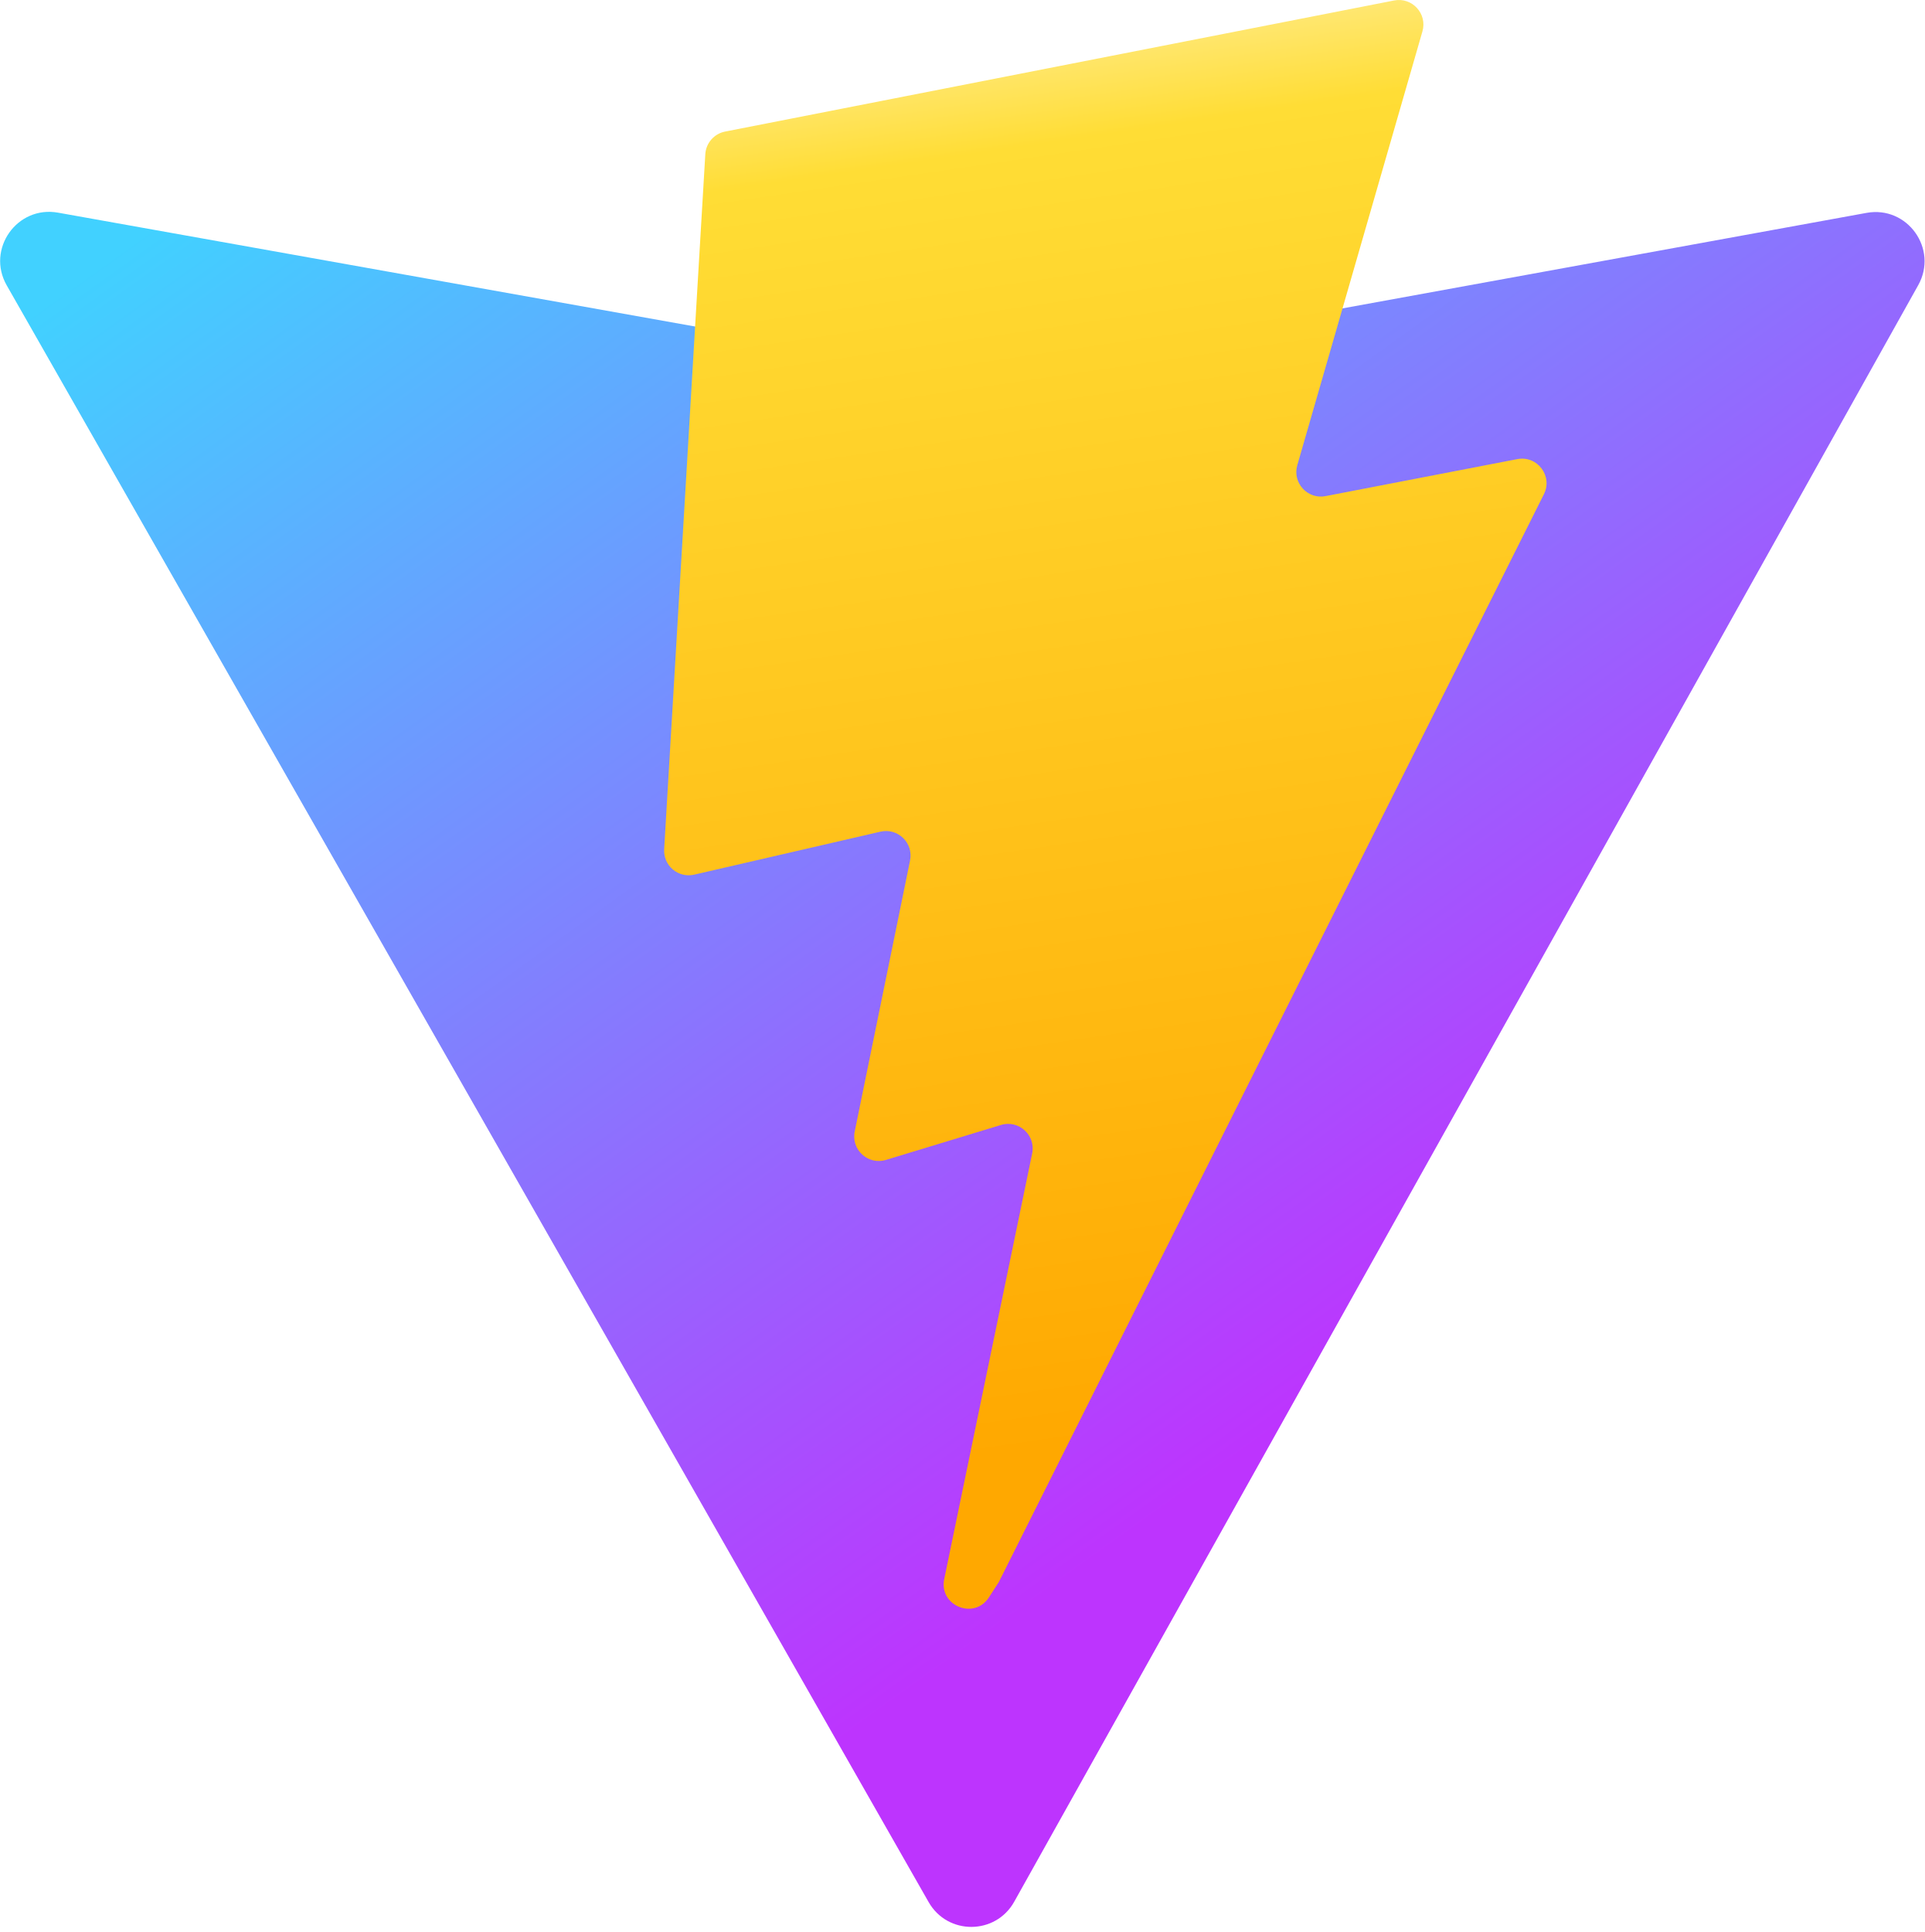
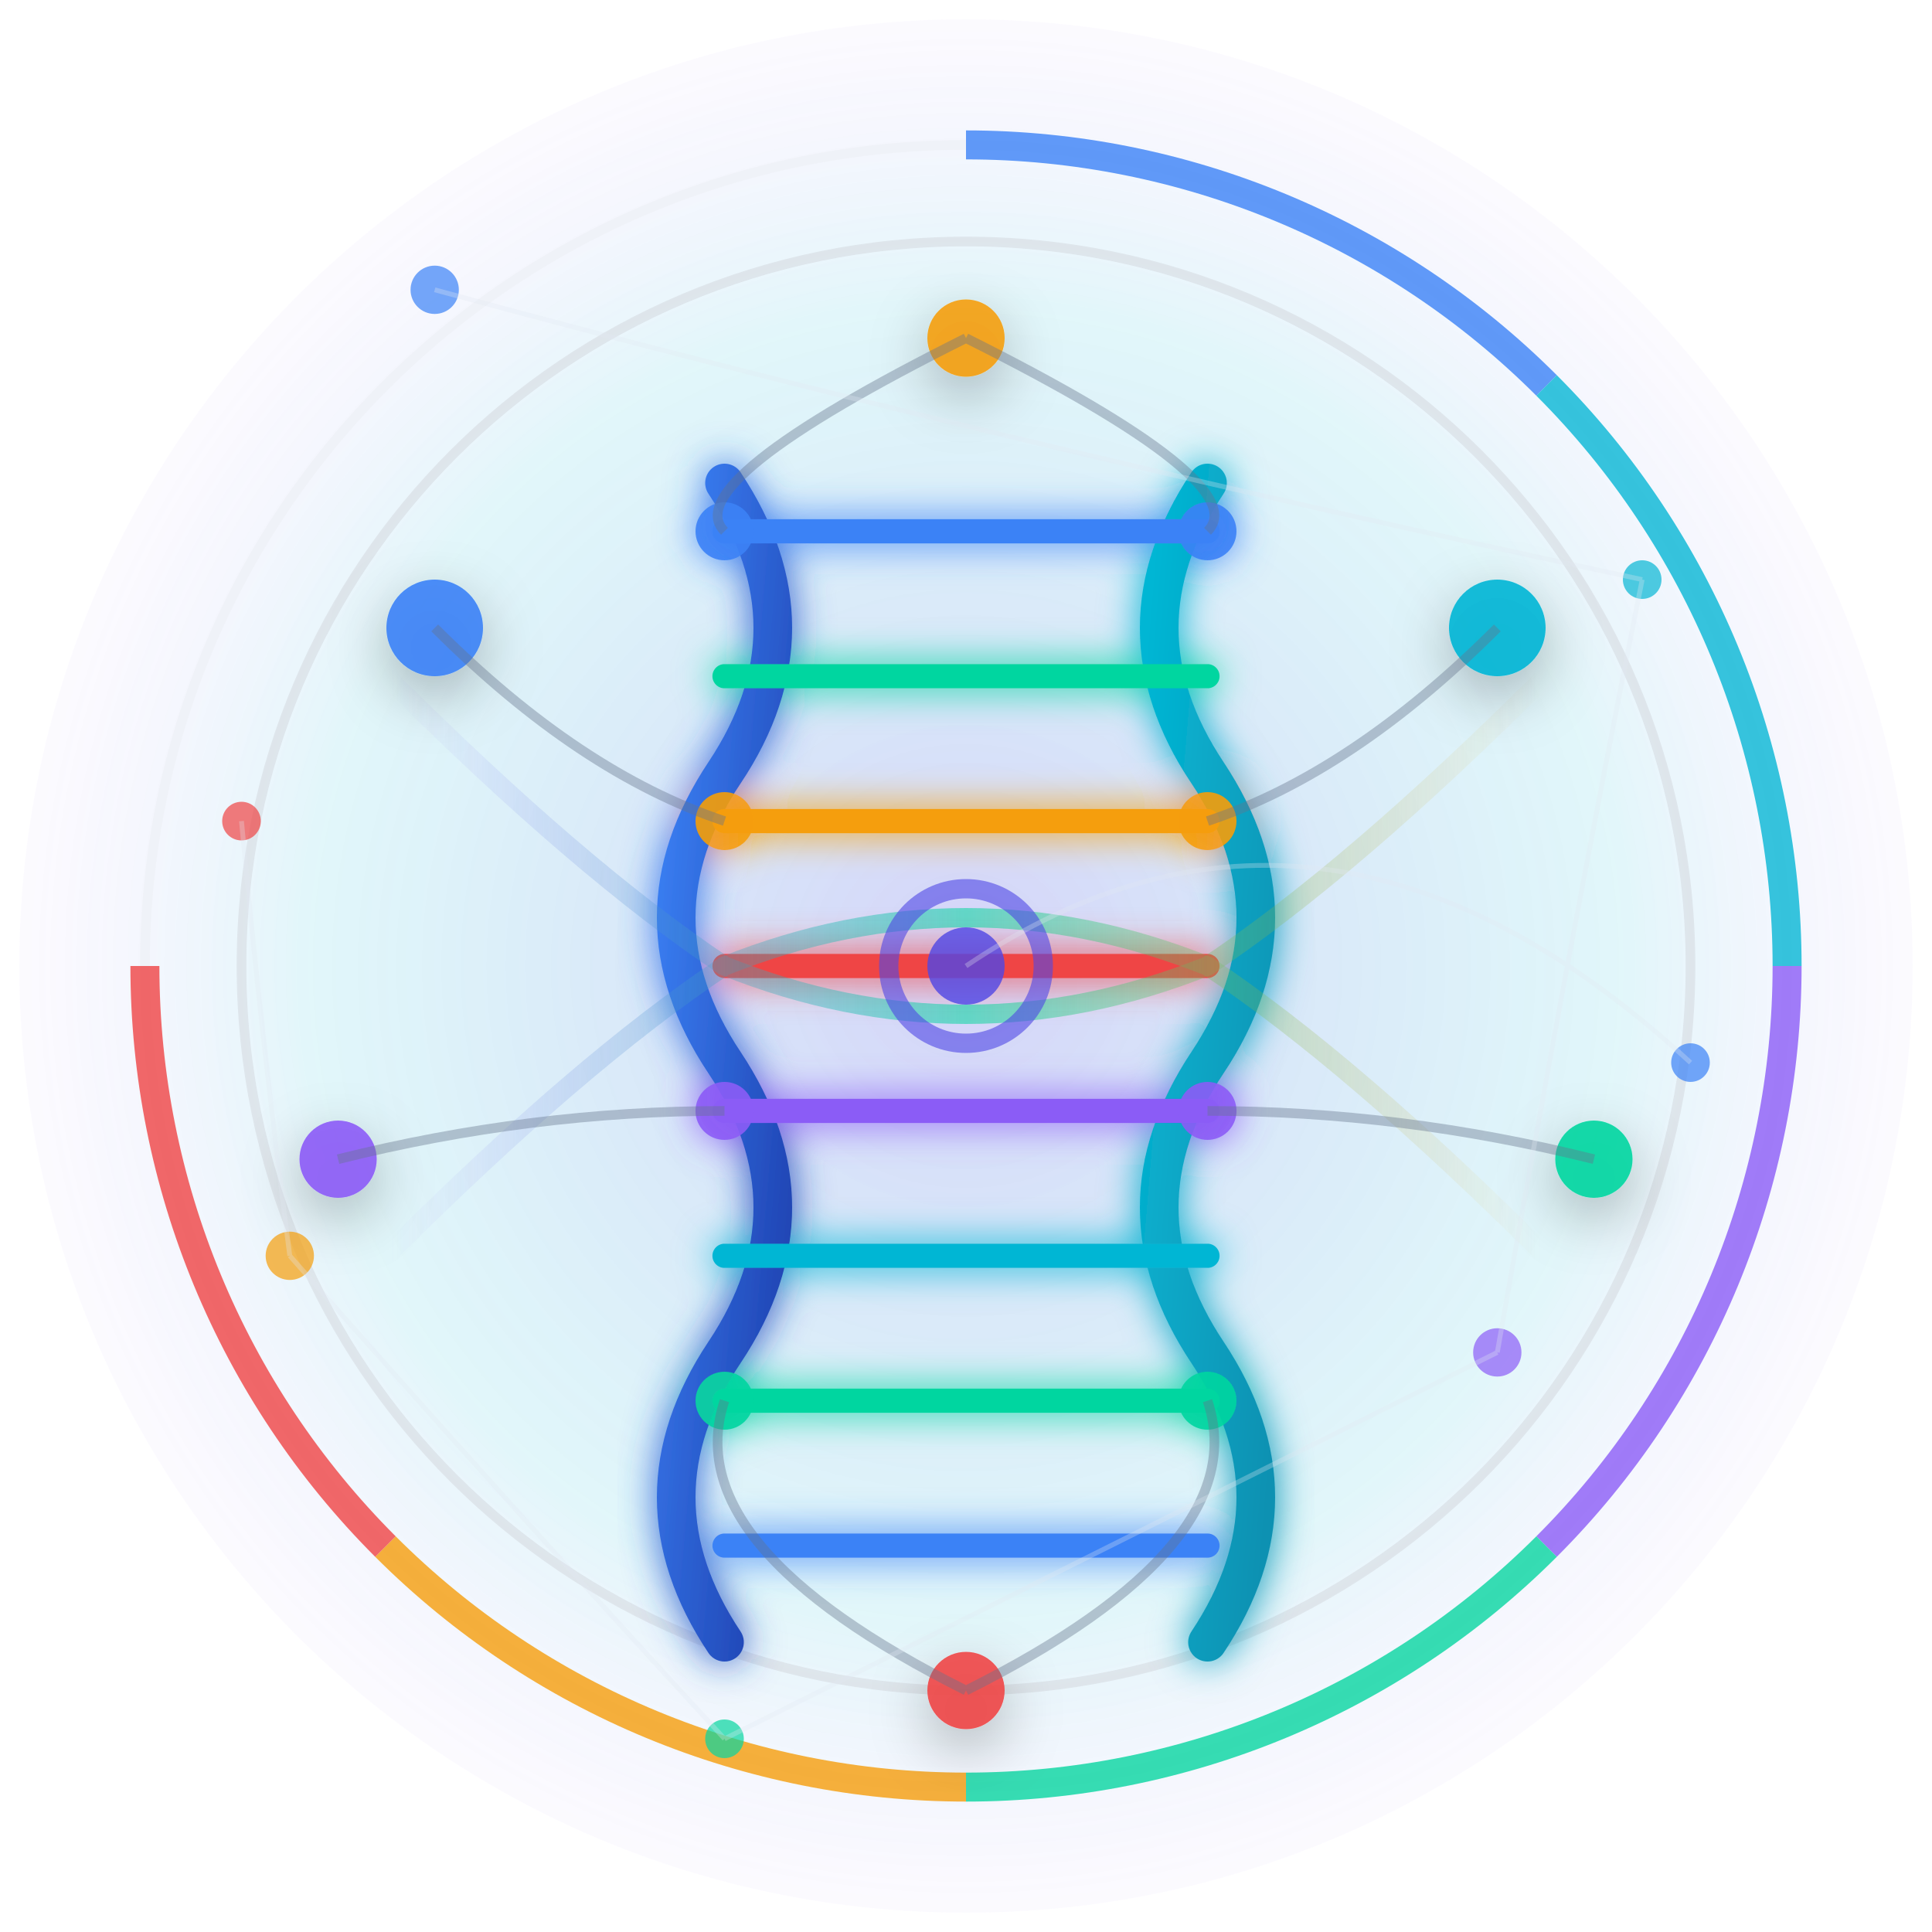
- <svg xmlns="http://www.w3.org/2000/svg" aria-hidden="true" role="img" class="iconify iconify--logos" width="31.88" height="32" preserveAspectRatio="xMidYMid meet" viewBox="0 0 256 257">
+ <svg xmlns="http://www.w3.org/2000/svg" width="200" height="200" viewBox="0 0 200 200">
  <defs>
-     <linearGradient id="IconifyId1813088fe1fbc01fb466" x1="-.828%" x2="57.636%" y1="7.652%" y2="78.411%">
-       <stop offset="0%" stop-color="#41D1FF" />
-       <stop offset="100%" stop-color="#BD34FE" />
+     <radialGradient id="centerGlow" cx="50%" cy="50%" r="50%">
+       <stop offset="0%" style="stop-color:#4f46e5;stop-opacity:0.8" />
+       <stop offset="70%" style="stop-color:#06b6d4;stop-opacity:0.4" />
+       <stop offset="100%" style="stop-color:#8b5cf6;stop-opacity:0.1" />
+     </radialGradient>
+     <linearGradient id="dnaGradient1" x1="0%" y1="0%" x2="100%" y2="100%">
+       <stop offset="0%" style="stop-color:#3b82f6" />
+       <stop offset="100%" style="stop-color:#1e40af" />
    </linearGradient>
-     <linearGradient id="IconifyId1813088fe1fbc01fb467" x1="43.376%" x2="50.316%" y1="2.242%" y2="89.03%">
-       <stop offset="0%" stop-color="#FFEA83" />
-       <stop offset="8.333%" stop-color="#FFDD35" />
-       <stop offset="100%" stop-color="#FFA800" />
+     <linearGradient id="dnaGradient2" x1="0%" y1="0%" x2="100%" y2="100%">
+       <stop offset="0%" style="stop-color:#06b6d4" />
+       <stop offset="100%" style="stop-color:#0891b2" />
    </linearGradient>
+     <linearGradient id="dataFlow" x1="0%" y1="0%" x2="100%" y2="0%">
+       <stop offset="0%" style="stop-color:#8b5cf6;stop-opacity:0" />
+       <stop offset="50%" style="stop-color:#06d6a0;stop-opacity:0.8" />
+       <stop offset="100%" style="stop-color:#f59e0b;stop-opacity:0" />
+     </linearGradient>
+     <filter id="glow">
+       <feGaussianBlur stdDeviation="2" result="coloredBlur" />
+       <feMerge>
+         <feMergeNode in="coloredBlur" />
+         <feMergeNode in="SourceGraphic" />
+       </feMerge>
+     </filter>
+     <filter id="shadow" x="-20%" y="-20%" width="140%" height="140%">
+       <feDropShadow dx="0" dy="2" stdDeviation="3" flood-opacity="0.3" />
+     </filter>
  </defs>
-   <path fill="url(#IconifyId1813088fe1fbc01fb466)" d="M255.153 37.938L134.897 252.976c-2.483 4.44-8.862 4.466-11.382.048L.875 37.958c-2.746-4.814 1.371-10.646 6.827-9.67l120.385 21.517a6.537 6.537 0 0 0 2.322-.004l117.867-21.483c5.438-.991 9.574 4.796 6.877 9.62Z" />
-   <path fill="url(#IconifyId1813088fe1fbc01fb467)" d="M185.432.063L96.44 17.501a3.268 3.268 0 0 0-2.634 3.014l-5.474 92.456a3.268 3.268 0 0 0 3.997 3.378l24.777-5.718c2.318-.535 4.413 1.507 3.936 3.838l-7.361 36.047c-.495 2.426 1.782 4.5 4.151 3.78l15.304-4.649c2.372-.72 4.652 1.36 4.15 3.788l-11.698 56.621c-.732 3.542 3.979 5.473 5.943 2.437l1.313-2.028l72.516-144.72c1.215-2.423-.88-5.186-3.54-4.672l-25.505 4.922c-2.396.462-4.435-1.77-3.759-4.114l16.646-57.705c.677-2.35-1.37-4.583-3.769-4.113Z" />
+   <circle cx="100" cy="100" r="98" fill="url(#centerGlow)" opacity="0.3" />
+   <g transform="translate(100,100)">
+     <circle r="85" fill="none" stroke="#e5e7eb" stroke-width="1" opacity="0.3" />
+     <circle r="75" fill="none" stroke="#d1d5db" stroke-width="1" opacity="0.5" />
+     <path d="M 0,-85 A 85,85 0 0,1 60.1,-60.1" fill="none" stroke="#3b82f6" stroke-width="3" opacity="0.8" />
+     <path d="M 60.1,-60.1 A 85,85 0 0,1 85,0" fill="none" stroke="#06b6d4" stroke-width="3" opacity="0.8" />
+     <path d="M 85,0 A 85,85 0 0,1 60.1,60.1" fill="none" stroke="#8b5cf6" stroke-width="3" opacity="0.8" />
+     <path d="M 60.1,60.1 A 85,85 0 0,1 0,85" fill="none" stroke="#06d6a0" stroke-width="3" opacity="0.8" />
+     <path d="M 0,85 A 85,85 0 0,1 -60.1,60.1" fill="none" stroke="#f59e0b" stroke-width="3" opacity="0.8" />
+     <path d="M -60.1,60.1 A 85,85 0 0,1 -85,0" fill="none" stroke="#ef4444" stroke-width="3" opacity="0.8" />
+     <g filter="url(#glow)">
+       <path d="M -25,-50 Q -15,-35 -25,-20 Q -35,-5 -25,10 Q -15,25 -25,40 Q -35,55 -25,70" fill="none" stroke="url(#dnaGradient1)" stroke-width="4" stroke-linecap="round" />
+       <path d="M 25,-50 Q 15,-35 25,-20 Q 35,-5 25,10 Q 15,25 25,40 Q 35,55 25,70" fill="none" stroke="url(#dnaGradient2)" stroke-width="4" stroke-linecap="round" />
+       <g stroke-width="2.5" stroke-linecap="round">
+         <line x1="-25" y1="-45" x2="25" y2="-45" stroke="#3b82f6" />
+         <line x1="-25" y1="-30" x2="25" y2="-30" stroke="#06d6a0" />
+         <line x1="-25" y1="-15" x2="25" y2="-15" stroke="#f59e0b" />
+         <line x1="-25" y1="0" x2="25" y2="0" stroke="#ef4444" />
+         <line x1="-25" y1="15" x2="25" y2="15" stroke="#8b5cf6" />
+         <line x1="-25" y1="30" x2="25" y2="30" stroke="#06b6d4" />
+         <line x1="-25" y1="45" x2="25" y2="45" stroke="#06d6a0" />
+         <line x1="-25" y1="60" x2="25" y2="60" stroke="#3b82f6" />
+       </g>
+       <g fill-opacity="0.9">
+         <circle cx="-25" cy="-45" r="3" fill="#3b82f6" />
+         <circle cx="25" cy="-45" r="3" fill="#3b82f6" />
+         <circle cx="-25" cy="-15" r="3" fill="#f59e0b" />
+         <circle cx="25" cy="-15" r="3" fill="#f59e0b" />
+         <circle cx="-25" cy="15" r="3" fill="#8b5cf6" />
+         <circle cx="25" cy="15" r="3" fill="#8b5cf6" />
+         <circle cx="-25" cy="45" r="3" fill="#06d6a0" />
+         <circle cx="25" cy="45" r="3" fill="#06d6a0" />
+       </g>
+     </g>
+     <g stroke="url(#dataFlow)" stroke-width="2" fill="none" opacity="0.7">
+       <path d="M -60,-30 Q -40,-10 -25,0 Q 0,10 25,0 Q 40,-10 60,-30" />
+       <path d="M -60,30 Q -40,10 -25,0 Q 0,-10 25,0 Q 40,10 60,30" />
+     </g>
+     <g filter="url(#shadow)">
+       <circle cx="-55" cy="-35" r="5" fill="#3b82f6" opacity="0.9" />
+       <circle cx="55" cy="-35" r="5" fill="#06b6d4" opacity="0.9" />
+       <circle cx="-65" cy="20" r="4" fill="#8b5cf6" opacity="0.9" />
+       <circle cx="65" cy="20" r="4" fill="#06d6a0" opacity="0.9" />
+       <circle cx="0" cy="-65" r="4" fill="#f59e0b" opacity="0.9" />
+       <circle cx="0" cy="75" r="4" fill="#ef4444" opacity="0.9" />
+     </g>
+     <g stroke="#64748b" stroke-width="1" fill="none" opacity="0.4">
+       <path d="M -55,-35 Q -40,-20 -25,-15 M 25,-15 Q 40,-20 55,-35" />
+       <path d="M -65,20 Q -45,15 -25,15 M 25,15 Q 45,15 65,20" />
+       <path d="M 0,-65 Q -30,-50 -25,-45 M 25,-45 Q 30,-50 0,-65" />
+       <path d="M 0,75 Q -30,60 -25,45 M 25,45 Q 30,60 0,75" />
+     </g>
+     <circle cx="0" cy="0" r="8" fill="none" stroke="#4f46e5" stroke-width="2" opacity="0.6" />
+     <circle cx="0" cy="0" r="4" fill="#4f46e5" opacity="0.8" />
+   </g>
+   <g opacity="0.7">
+     <circle cx="45" cy="30" r="2.5" fill="#3b82f6" />
+     <circle cx="170" cy="60" r="2" fill="#06b6d4" />
+     <circle cx="155" cy="140" r="2.5" fill="#8b5cf6" />
+     <circle cx="75" cy="180" r="2" fill="#06d6a0" />
+     <circle cx="30" cy="130" r="2.5" fill="#f59e0b" />
+     <circle cx="25" cy="85" r="2" fill="#ef4444" />
+     <circle cx="175" cy="110" r="2" fill="#3b82f6" />
+   </g>
+   <g stroke="#e2e8f0" stroke-width="0.5" fill="none" opacity="0.3">
+     <path d="M 45,30 Q 100,45 170,60" />
+     <path d="M 170,60 Q 162,100 155,140" />
+     <path d="M 155,140 Q 115,160 75,180" />
+     <path d="M 75,180 Q 52,155 30,130" />
+     <path d="M 30,130 Q 27,107 25,85" />
+     <path d="M 175,110 Q 137,75 100,100" />
+   </g>
</svg>
